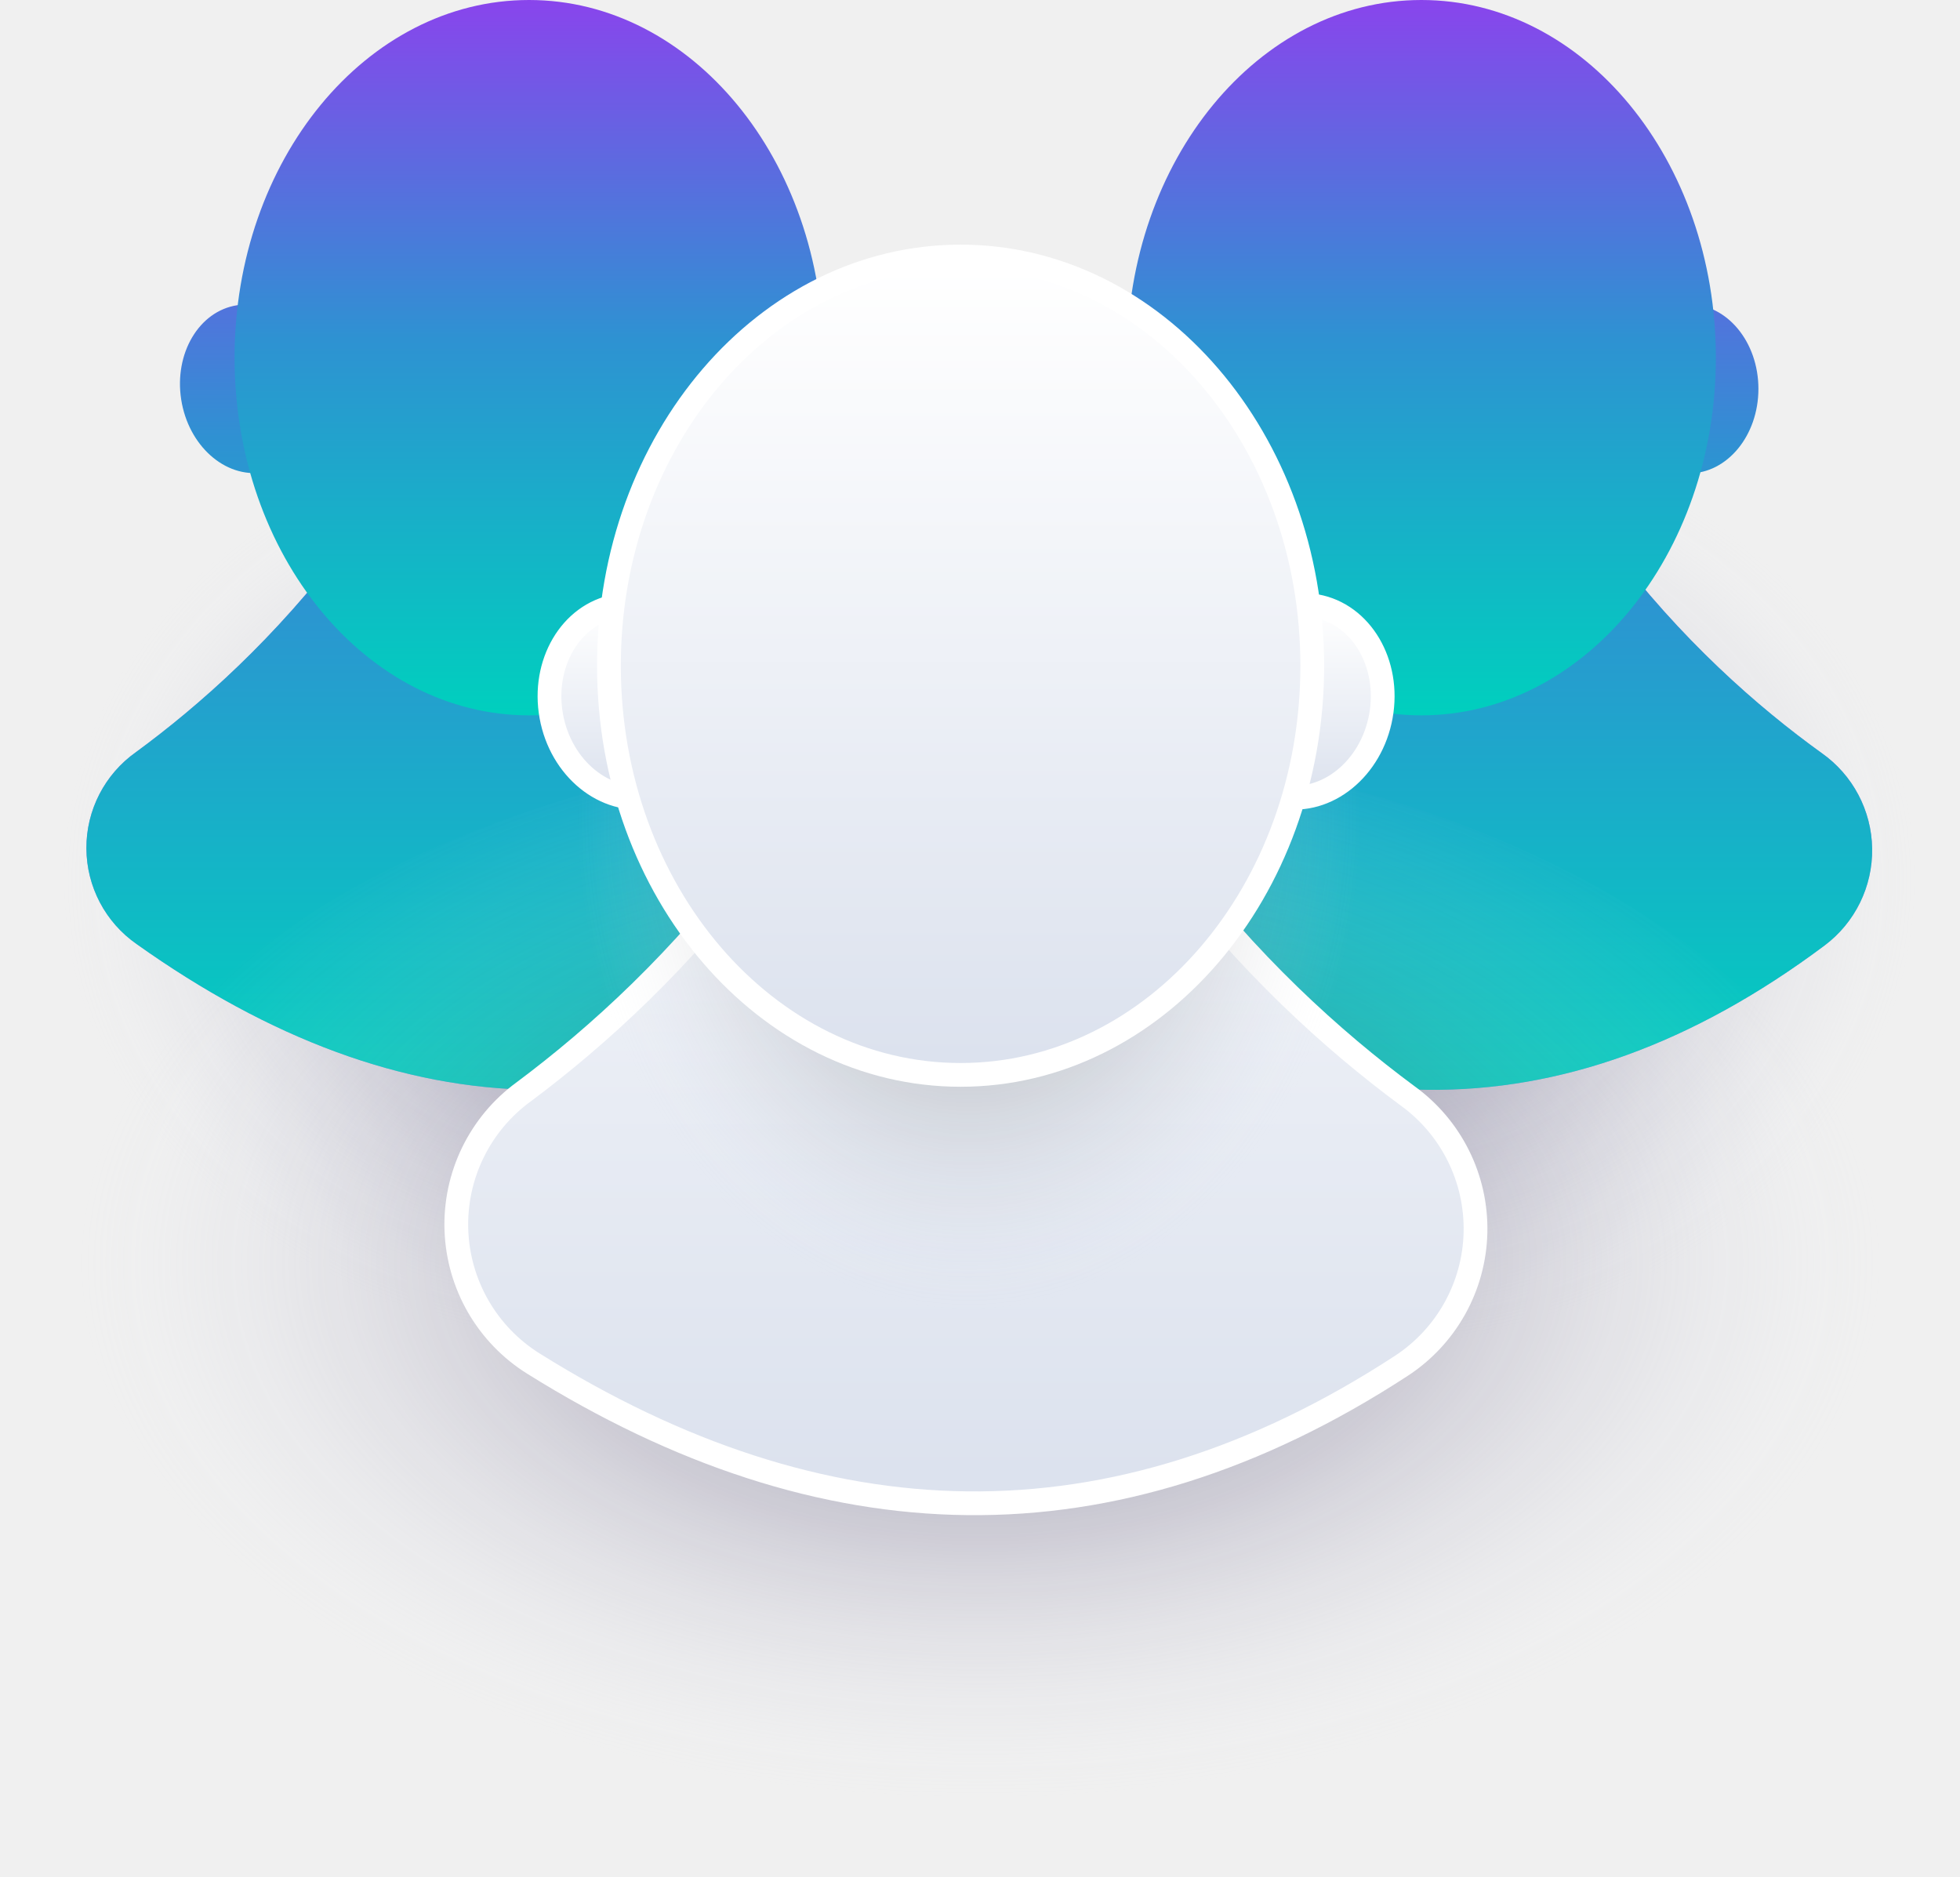
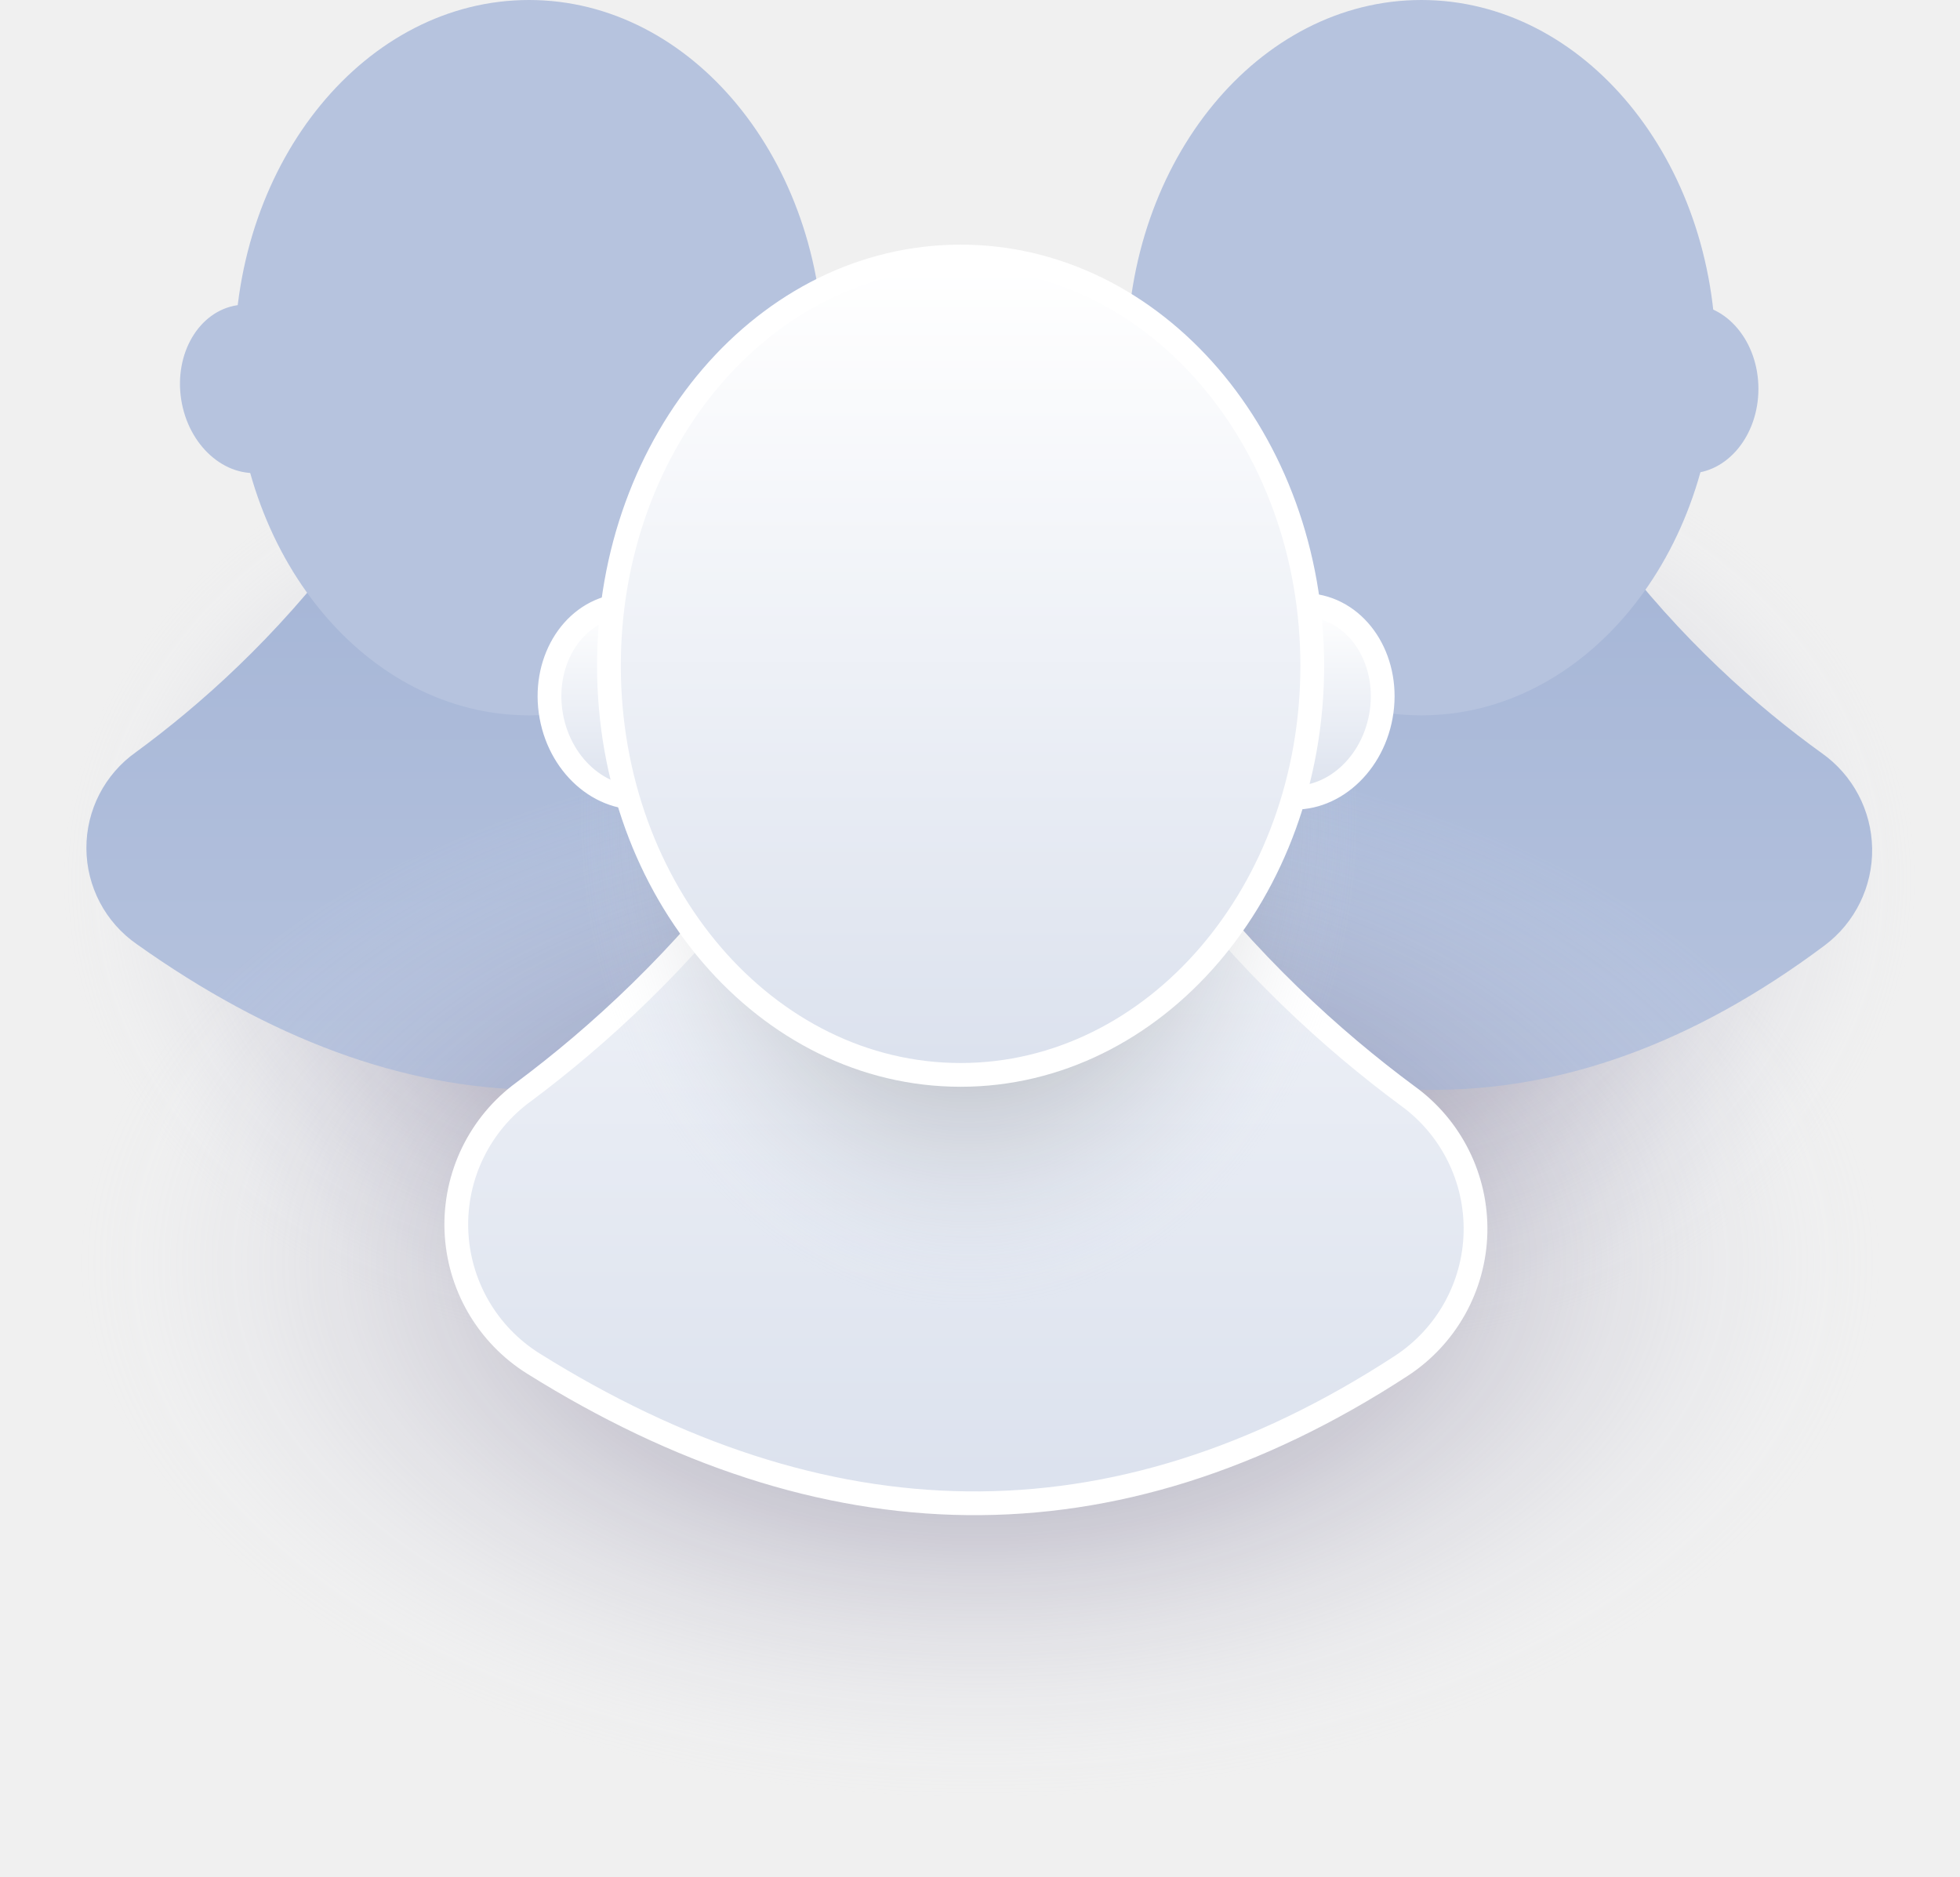
<svg xmlns="http://www.w3.org/2000/svg" viewBox="0 0 165 158" xml:space="preserve" style="fill-rule:evenodd;clip-rule:evenodd;stroke-linecap:round;stroke-linejoin:round;stroke-miterlimit:1.5">
  <g id="person1">
-     <path d="M45.622,35.618c30.103,0 54.542,18.68 54.542,41.689c0,23.01 -24.439,41.69 -54.542,41.69c-30.103,0 -41.692,-18.744 -41.692,-41.753c0,-23.009 11.589,-41.626 41.692,-41.626Z" style="fill:url(#_Radial1);" />
-     <path d="M78.299,63.439c2.605,1.829 4.177,4.795 4.229,7.978c0.052,3.183 -1.422,6.198 -3.967,8.111c-22.346,16.745 -44.696,15.836 -67.046,-0.048c-2.644,-1.835 -4.228,-4.844 -4.242,-8.064c-0.015,-3.219 1.542,-6.242 4.171,-8.101c10.616,-7.784 25.846,-22.829 32.377,-48.625c0,0 0.314,-7.546 0.899,-4.207c0.585,-3.339 0.899,4.207 0.899,4.207c6.584,26.005 22.008,41.084 32.68,48.749Z" style="fill:rgb(172,149,229);" />
-     <path d="M78.299,63.439c2.605,1.829 4.177,4.795 4.229,7.978c0.052,3.183 -1.422,6.198 -3.967,8.111c-22.346,16.745 -44.696,15.836 -67.046,-0.048c-2.644,-1.835 -4.228,-4.844 -4.242,-8.064c-0.015,-3.219 1.542,-6.242 4.171,-8.101c10.616,-7.784 25.846,-22.829 32.377,-48.625c0,0 0.314,-7.546 0.899,-4.207c0.585,-3.339 0.899,4.207 0.899,4.207c6.584,26.005 22.008,41.084 32.68,48.749Z" style="fill:url(#_Linear2);" />
-     <path d="M19.95,25.696c3.197,-0.498 6.284,2.249 6.889,6.132c0.605,3.883 -1.499,7.44 -4.696,7.939c-3.197,0.498 -6.283,-2.25 -6.889,-6.133c-0.605,-3.882 1.499,-7.439 4.696,-7.938Z" style="fill:url(#_Linear3);" />
-     <ellipse cx="44.537" cy="30.109" rx="24.79" ry="30.109" style="fill:url(#_Linear4);" />
+     <path d="M45.622,35.618c30.103,0 54.542,18.68 54.542,41.689c0,23.01 -24.439,41.69 -54.542,41.69c-30.103,0 -41.692,-18.744 -41.692,-41.753c0,-23.009 11.589,-41.626 41.692,-41.626Z" style="fill:url(#_ommRadial11);" />
+     <path d="M78.299,63.439c2.605,1.829 4.177,4.795 4.229,7.978c0.052,3.183 -1.422,6.198 -3.967,8.111c-22.346,16.745 -44.696,15.836 -67.046,-0.048c-2.644,-1.835 -4.228,-4.844 -4.242,-8.064c-0.015,-3.219 1.542,-6.242 4.171,-8.101c10.616,-7.784 25.846,-22.829 32.377,-48.625c0,0 0.314,-7.546 0.899,-4.207c0.585,-3.339 0.899,4.207 0.899,4.207c6.584,26.005 22.008,41.084 32.68,48.749Z" style="fill:url(#_ommLinear12);" />
+     <path d="M19.95,25.696c3.197,-0.498 6.284,2.249 6.889,6.132c0.605,3.883 -1.499,7.44 -4.696,7.939c-3.197,0.498 -6.283,-2.25 -6.889,-6.133c-0.605,-3.882 1.499,-7.439 4.696,-7.938Z" style="fill:#B6C3DE;" />
+     <ellipse cx="44.537" cy="30.109" rx="24.79" ry="30.109" style="fill:#B6C3DE;" />
  </g>
  <g id="person2">
-     <path d="M120.743,35.618c30.103,0 41.214,18.68 41.214,41.689c0,23.01 -11.111,41.69 -41.214,41.69c-30.103,0 -54.542,-18.68 -54.542,-41.69c0,-23.009 24.439,-41.689 54.542,-41.689Z" style="fill:url(#_Radial5);" />
-     <path d="M153.353,63.39c2.621,1.844 4.202,4.832 4.251,8.037c0.049,3.204 -1.439,6.239 -4.003,8.162c-22.29,16.661 -44.584,15.758 -66.878,-0.047c-2.666,-1.844 -4.264,-4.873 -4.282,-8.114c-0.018,-3.242 1.547,-6.288 4.192,-8.162c10.613,-7.799 25.792,-22.835 32.309,-48.576c0,0 0.314,-7.546 0.899,-4.207c0.585,-3.339 0.899,4.207 0.899,4.207c6.57,25.951 21.943,41.021 32.613,48.7Z" style="fill:rgb(172,149,229);" />
-     <path d="M153.353,63.39c2.621,1.844 4.202,4.832 4.251,8.037c0.049,3.204 -1.439,6.239 -4.003,8.162c-22.29,16.661 -44.584,15.758 -66.878,-0.047c-2.666,-1.844 -4.264,-4.873 -4.282,-8.114c-0.018,-3.242 1.547,-6.288 4.192,-8.162c10.613,-7.799 25.792,-22.835 32.309,-48.576c0,0 0.314,-7.546 0.899,-4.207c0.585,-3.339 0.899,4.207 0.899,4.207c6.57,25.951 21.943,41.021 32.613,48.7Z" style="fill:url(#_Linear6);" />
-     <ellipse cx="142.168" cy="32.731" rx="5.862" ry="7.12" style="fill:url(#_Linear7);" />
-     <ellipse cx="119.658" cy="30.109" rx="24.79" ry="30.109" style="fill:url(#_Linear8);" />
+     <path d="M120.743,35.618c30.103,0 41.214,18.68 41.214,41.689c0,23.01 -11.111,41.69 -41.214,41.69c-30.103,0 -54.542,-18.68 -54.542,-41.69c0,-23.009 24.439,-41.689 54.542,-41.689Z" style="fill:url(#_ommRadial15);" />
+     <path d="M153.353,63.39c2.621,1.844 4.202,4.832 4.251,8.037c0.049,3.204 -1.439,6.239 -4.003,8.162c-22.29,16.661 -44.584,15.758 -66.878,-0.047c-2.666,-1.844 -4.264,-4.873 -4.282,-8.114c-0.018,-3.242 1.547,-6.288 4.192,-8.162c10.613,-7.799 25.792,-22.835 32.309,-48.576c0,0 0.314,-7.546 0.899,-4.207c0.585,-3.339 0.899,4.207 0.899,4.207c6.57,25.951 21.943,41.021 32.613,48.7Z" style="fill:url(#_ommLinear16);" />
+     <ellipse cx="142.168" cy="32.731" rx="5.862" ry="7.12" style="fill:#B6C3DE;" />
+     <ellipse cx="119.658" cy="30.109" rx="24.79" ry="30.109" style="fill:#B6C3DE;" />
  </g>
  <g id="person3">
-     <ellipse cx="82.163" cy="110.033" rx="77.933" ry="47.694" style="fill:url(#_Radial9);" />
-     <path d="M118.476,92.233c3.696,2.658 5.842,6.969 5.736,11.521c-0.107,4.552 -2.453,8.757 -6.27,11.239c-24.333,15.855 -48.677,15.01 -73.021,-0.197c-3.899,-2.43 -6.335,-6.639 -6.5,-11.231c-0.164,-4.591 1.964,-8.964 5.68,-11.667c12.484,-9.313 28.672,-26.109 35.911,-53.5c0,0 0.375,-8.633 1.074,-4.813c0.698,-3.82 1.073,4.813 1.073,4.813c7.321,27.701 23.794,44.565 36.317,53.835Z" style="fill:url(#_Linear10);stroke:white;stroke-width:2px;" />
-     <ellipse cx="81.403" cy="72.154" rx="33.499" ry="43.778" style="fill:url(#_Radial11);" />
-     <path d="M51.846,51.023c3.801,-0.69 7.539,2.342 8.341,6.766c0.802,4.423 -1.633,8.574 -5.435,9.264c-3.802,0.689 -7.54,-2.343 -8.342,-6.766c-0.802,-4.424 1.634,-8.575 5.436,-9.264Z" style="fill:url(#_Linear12);stroke:white;stroke-width:2px;" />
-     <path d="M110.804,51.021c3.803,0.685 6.243,4.833 5.446,9.258c-0.798,4.424 -4.532,7.46 -8.335,6.775c-3.802,-0.685 -6.242,-4.833 -5.445,-9.258c0.797,-4.424 4.531,-7.46 8.334,-6.775Z" style="fill:url(#_Linear13);stroke:white;stroke-width:2px;" />
-     <ellipse cx="80.867" cy="56.038" rx="29.604" ry="34.445" style="fill:url(#_Linear14);stroke:white;stroke-width:2px;" />
+     <ellipse cx="82.163" cy="110.033" rx="77.933" ry="47.694" style="fill:url(#_ommRadial19);" />
+     <path d="M118.476,92.233c3.696,2.658 5.842,6.969 5.736,11.521c-0.107,4.552 -2.453,8.757 -6.27,11.239c-24.333,15.855 -48.677,15.01 -73.021,-0.197c-3.899,-2.43 -6.335,-6.639 -6.5,-11.231c-0.164,-4.591 1.964,-8.964 5.68,-11.667c12.484,-9.313 28.672,-26.109 35.911,-53.5c0,0 0.375,-8.633 1.074,-4.813c0.698,-3.82 1.073,4.813 1.073,4.813c7.321,27.701 23.794,44.565 36.317,53.835Z" style="fill:url(#_ommLinear110);stroke:white;stroke-width:2px;" />
+     <ellipse cx="81.403" cy="72.154" rx="33.499" ry="43.778" style="fill:url(#_ommRadial111);" />
+     <path d="M51.846,51.023c3.801,-0.69 7.539,2.342 8.341,6.766c0.802,4.423 -1.633,8.574 -5.435,9.264c-3.802,0.689 -7.54,-2.343 -8.342,-6.766c-0.802,-4.424 1.634,-8.575 5.436,-9.264Z" style="fill:url(#_ommLinear112);stroke:white;stroke-width:2px;" />
+     <path d="M110.804,51.021c3.803,0.685 6.243,4.833 5.446,9.258c-0.798,4.424 -4.532,7.46 -8.335,6.775c-3.802,-0.685 -6.242,-4.833 -5.445,-9.258c0.797,-4.424 4.531,-7.46 8.334,-6.775Z" style="fill:url(#_ommLinear113);stroke:white;stroke-width:2px;" />
+     <ellipse cx="80.867" cy="56.038" rx="29.604" ry="34.445" style="fill:url(#_ommLinear114);stroke:white;stroke-width:2px;" />
  </g>
  <defs>
-     <radialGradient id="_Radial1" cx="0" cy="0" r="1" gradientUnits="userSpaceOnUse" gradientTransform="matrix(-47.2623,0,0,-39.444,52.2711,74.0608)">
+     <radialGradient id="_ommRadial11" cx="0" cy="0" r="1" gradientUnits="userSpaceOnUse" gradientTransform="matrix(-47.2623,0,0,-39.444,52.2711,74.0608)">
      <stop offset="0" style="stop-color:rgb(22,7,58);stop-opacity:0.6" />
      <stop offset="1" style="stop-color:rgb(225,230,242);stop-opacity:0" />
    </radialGradient>
-     <linearGradient id="_Linear2" x1="0" y1="0" x2="1" y2="0" gradientUnits="userSpaceOnUse" gradientTransform="matrix(8.45445e-15,85.166,-138.072,5.21492e-15,44.021,6.01131)">
-       <stop offset="0" style="stop-color:rgb(146,61,239);stop-opacity:1" />
-       <stop offset="0.5" style="stop-color:rgb(46,146,210);stop-opacity:1" />
-       <stop offset="1" style="stop-color:rgb(0,207,190);stop-opacity:1" />
+     <linearGradient id="_ommLinear12" x1="0" y1="0" x2="1" y2="0" gradientUnits="userSpaceOnUse" gradientTransform="matrix(8.45445e-15,85.166,-138.072,5.21492e-15,44.021,6.01131)">
+       <stop offset="0" style="stop-color:#97AAD0;stop-opacity:1" />
+       <stop offset="1" style="stop-color:#B6C3DE;stop-opacity:1" />
    </linearGradient>
-     <linearGradient id="_Linear3" x1="0" y1="0" x2="1" y2="0" gradientUnits="userSpaceOnUse" gradientTransform="matrix(-0.362305,63.5414,-93.4226,-0.532683,20.9086,5.42057)">
-       <stop offset="0" style="stop-color:rgb(146,61,239);stop-opacity:1" />
-       <stop offset="0.5" style="stop-color:rgb(46,146,210);stop-opacity:1" />
-       <stop offset="1" style="stop-color:rgb(0,207,190);stop-opacity:1" />
-     </linearGradient>
-     <linearGradient id="_Linear4" x1="0" y1="0" x2="1" y2="0" gradientUnits="userSpaceOnUse" gradientTransform="matrix(5.56991e-15,62.4577,-90.9636,3.82443e-15,43.9572,-2.65414)">
-       <stop offset="0" style="stop-color:rgb(146,61,239);stop-opacity:1" />
-       <stop offset="0.5" style="stop-color:rgb(46,146,210);stop-opacity:1" />
-       <stop offset="1" style="stop-color:rgb(0,207,190);stop-opacity:1" />
-     </linearGradient>
-     <radialGradient id="_Radial5" cx="0" cy="0" r="1" gradientUnits="userSpaceOnUse" gradientTransform="matrix(-47.0275,0,0,-39.444,114.302,74.0608)">
+     <radialGradient id="_ommRadial15" cx="0" cy="0" r="1" gradientUnits="userSpaceOnUse" gradientTransform="matrix(-47.0275,0,0,-39.444,114.302,74.0608)">
      <stop offset="0" style="stop-color:rgb(22,7,58);stop-opacity:0.6" />
      <stop offset="1" style="stop-color:rgb(225,230,242);stop-opacity:0" />
    </radialGradient>
-     <linearGradient id="_Linear6" x1="0" y1="0" x2="1" y2="0" gradientUnits="userSpaceOnUse" gradientTransform="matrix(8.4441e-15,85.1664,-137.903,5.21494e-15,119.144,6.01129)">
-       <stop offset="0" style="stop-color:rgb(146,61,239);stop-opacity:1" />
-       <stop offset="0.5" style="stop-color:rgb(46,146,210);stop-opacity:1" />
-       <stop offset="1" style="stop-color:rgb(0,207,190);stop-opacity:1" />
+     <linearGradient id="_ommLinear16" x1="0" y1="0" x2="1" y2="0" gradientUnits="userSpaceOnUse" gradientTransform="matrix(8.4441e-15,85.1664,-137.903,5.21494e-15,119.144,6.01129)">
+       <stop offset="0" style="stop-color:#97AAD0;stop-opacity:1" />
+       <stop offset="1" style="stop-color:#B6C3DE;stop-opacity:1" />
    </linearGradient>
-     <linearGradient id="_Linear7" x1="0" y1="0" x2="1" y2="0" gradientUnits="userSpaceOnUse" gradientTransform="matrix(4.07104e-15,66.4852,-66.4852,4.07104e-15,147.326,5.03874)">
-       <stop offset="0" style="stop-color:rgb(146,61,239);stop-opacity:1" />
-       <stop offset="0.5" style="stop-color:rgb(46,146,210);stop-opacity:1" />
-       <stop offset="1" style="stop-color:rgb(0,207,190);stop-opacity:1" />
-     </linearGradient>
-     <linearGradient id="_Linear8" x1="0" y1="0" x2="1" y2="0" gradientUnits="userSpaceOnUse" gradientTransform="matrix(5.56991e-15,62.4577,-90.9636,3.82443e-15,119.078,-2.65414)">
-       <stop offset="0" style="stop-color:rgb(146,61,239);stop-opacity:1" />
-       <stop offset="0.5" style="stop-color:rgb(46,146,210);stop-opacity:1" />
-       <stop offset="1" style="stop-color:rgb(0,207,190);stop-opacity:1" />
-     </linearGradient>
-     <radialGradient id="_Radial9" cx="0" cy="0" r="1" gradientUnits="userSpaceOnUse" gradientTransform="matrix(-76.5487,0,0,-45.1251,82.526,106.319)">
+     <radialGradient id="_ommRadial19" cx="0" cy="0" r="1" gradientUnits="userSpaceOnUse" gradientTransform="matrix(-76.5487,0,0,-45.1251,82.526,106.319)">
      <stop offset="0" style="stop-color:rgb(22,7,58);stop-opacity:0.6" />
      <stop offset="1" style="stop-color:rgb(225,230,242);stop-opacity:0" />
    </radialGradient>
-     <linearGradient id="_Linear10" x1="0" y1="0" x2="1" y2="0" gradientUnits="userSpaceOnUse" gradientTransform="matrix(-3.17988e-14,90.9291,-83.0566,-3.48128e-14,86.4846,33.6517)">
+     <linearGradient id="_ommLinear110" x1="0" y1="0" x2="1" y2="0" gradientUnits="userSpaceOnUse" gradientTransform="matrix(-3.17988e-14,90.9291,-83.0566,-3.48128e-14,86.4846,33.6517)">
      <stop offset="0" style="stop-color:white;stop-opacity:1" />
      <stop offset="1" style="stop-color:rgb(220,226,238);stop-opacity:1" />
    </linearGradient>
-     <radialGradient id="_Radial11" cx="0" cy="0" r="1" gradientUnits="userSpaceOnUse" gradientTransform="matrix(-32.9039,0,0,-41.42,81.559,68.7446)">
-       <stop offset="0" style="stop-color:black;stop-opacity:0.5" />
-       <stop offset="1" style="stop-color:#E5E9F2;stop-opacity:0" />
+     <radialGradient id="_ommRadial111" cx="0" cy="0" r="1" gradientUnits="userSpaceOnUse" gradientTransform="matrix(-32.9039,0,0,-41.42,81.559,68.7446)">
+       <stop offset="0" style="stop-color:black;stop-opacity:0.6" />
+       <stop offset="1" style="stop-color:#E1E6F2;stop-opacity:0" />
    </radialGradient>
-     <linearGradient id="_Linear12" x1="0" y1="0" x2="1" y2="0" gradientUnits="userSpaceOnUse" gradientTransform="matrix(-5.21898e-15,15.706,-13.6317,-6.01317e-15,54.1472,51.1051)">
+     <linearGradient id="_ommLinear112" x1="0" y1="0" x2="1" y2="0" gradientUnits="userSpaceOnUse" gradientTransform="matrix(-5.21898e-15,15.706,-13.6317,-6.01317e-15,54.1472,51.1051)">
      <stop offset="0" style="stop-color:white;stop-opacity:1" />
      <stop offset="1" style="stop-color:rgb(220,226,238);stop-opacity:1" />
    </linearGradient>
-     <linearGradient id="_Linear13" x1="0" y1="0" x2="1" y2="0" gradientUnits="userSpaceOnUse" gradientTransform="matrix(-5.21869e-15,15.7065,-13.6309,-6.01334e-15,110.209,51.1045)">
+     <linearGradient id="_ommLinear113" x1="0" y1="0" x2="1" y2="0" gradientUnits="userSpaceOnUse" gradientTransform="matrix(-5.21869e-15,15.7065,-13.6309,-6.01334e-15,110.209,51.1045)">
      <stop offset="0" style="stop-color:white;stop-opacity:1" />
      <stop offset="1" style="stop-color:rgb(220,226,238);stop-opacity:1" />
    </linearGradient>
-     <linearGradient id="_Linear14" x1="0" y1="0" x2="1" y2="0" gradientUnits="userSpaceOnUse" gradientTransform="matrix(-2.19425e-14,66.6845,-57.3125,-2.55306e-14,84.4349,22.3572)">
+     <linearGradient id="_ommLinear114" x1="0" y1="0" x2="1" y2="0" gradientUnits="userSpaceOnUse" gradientTransform="matrix(-2.19425e-14,66.6845,-57.3125,-2.55306e-14,84.4349,22.3572)">
      <stop offset="0" style="stop-color:white;stop-opacity:1" />
      <stop offset="1" style="stop-color:rgb(220,226,238);stop-opacity:1" />
    </linearGradient>
  </defs>
  <style type="text/css">
        #person1,
        #person2,
        #person3 {
            transform-box: fill-box;
            transform-origin: center;
        }
        #person1,
        #person2,
        #person3 {
            transform: translateX(0);
            transition: 0.5s ease-in;
        }
        svg:hover #person1 {
            transform: translateX(10px);
        }
        svg:hover #person2 {
            transform: translateX(-10px);
        }
        svg:hover #person3 {
            transform: scale(0.95);
        }
    </style>
</svg>
